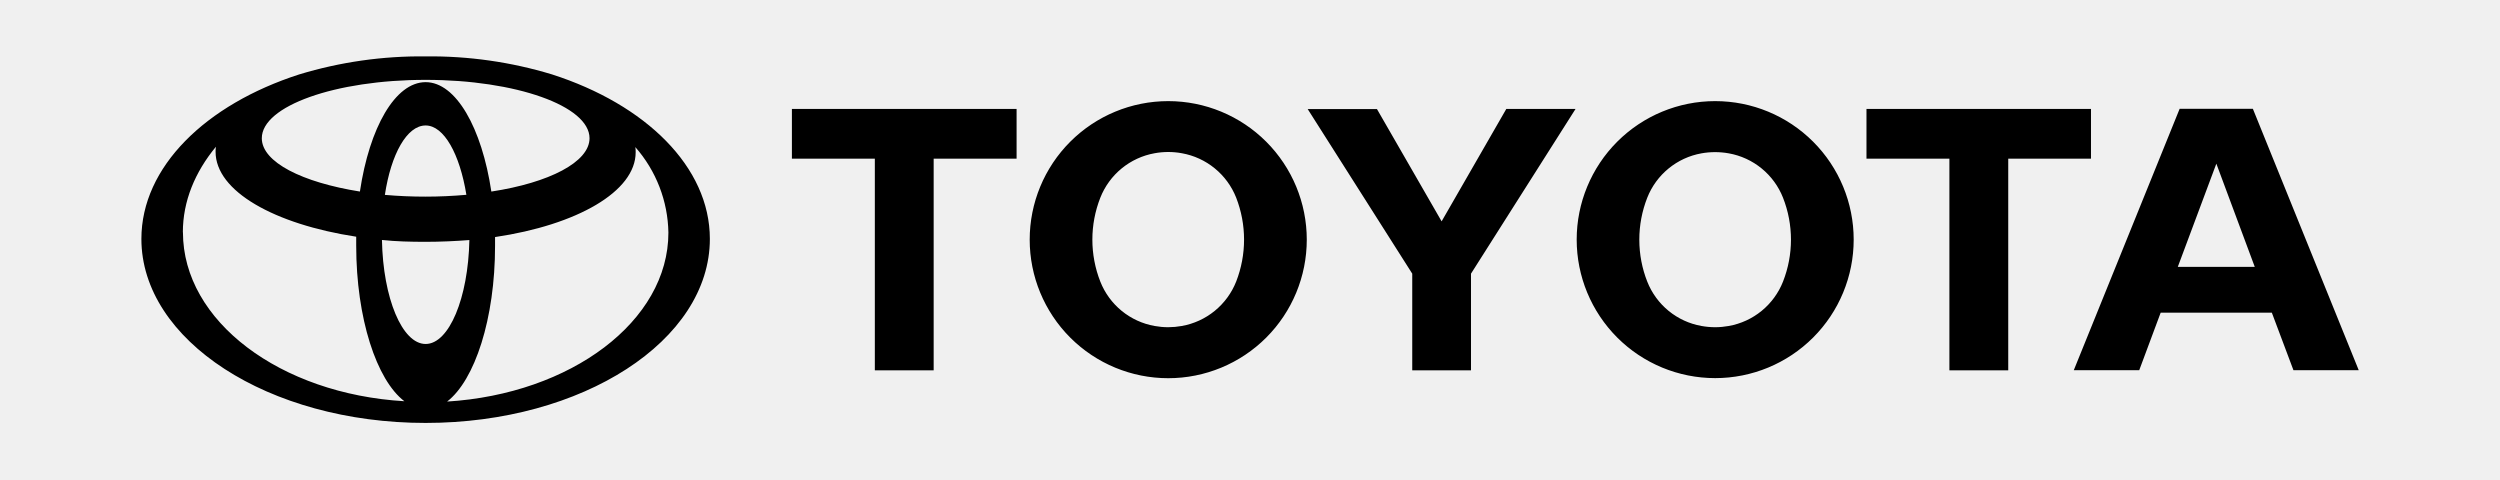
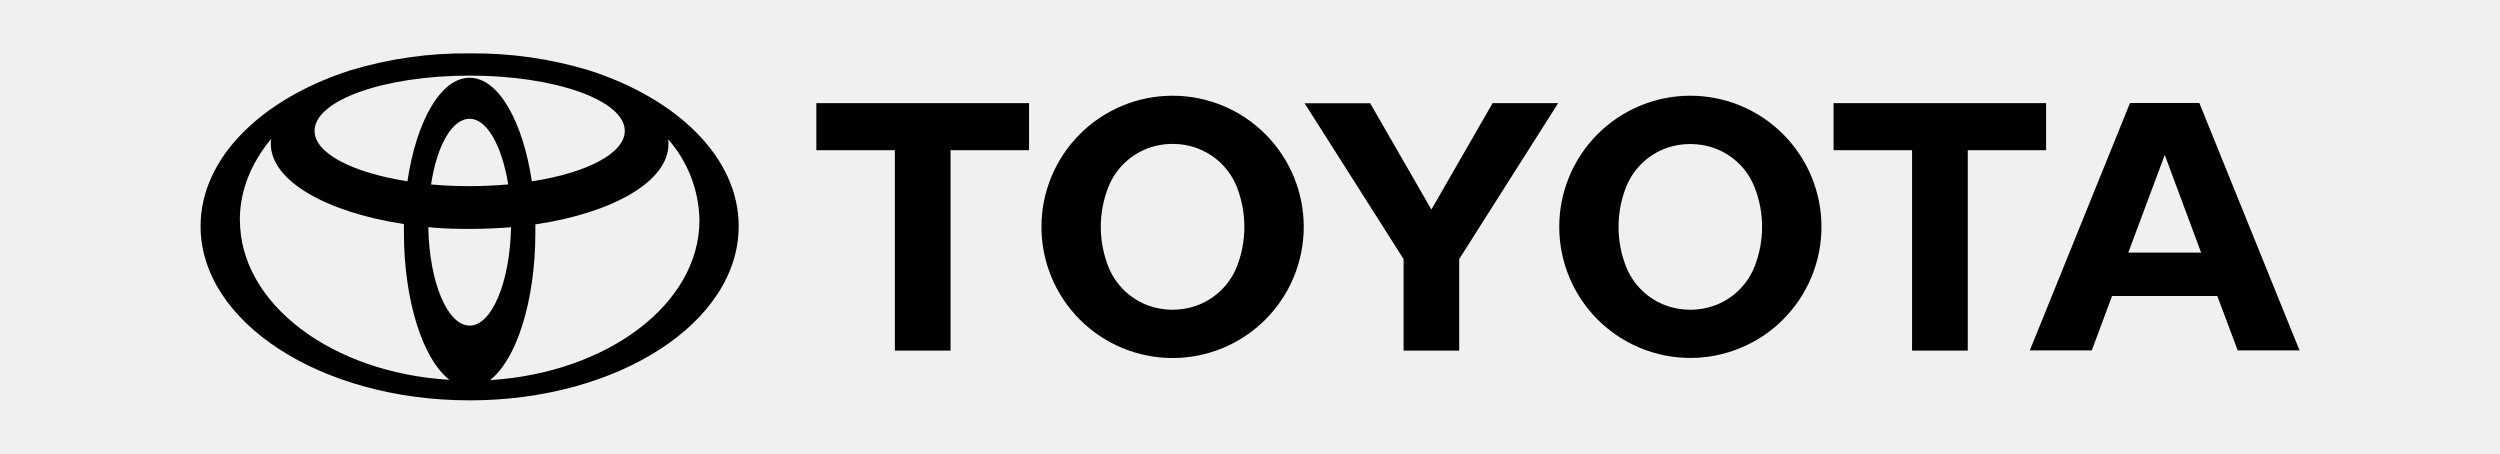
- <svg xmlns="http://www.w3.org/2000/svg" width="266" height="51" viewBox="0 0 266 51" fill="none">
+ <svg xmlns="http://www.w3.org/2000/svg" width="281" height="51" viewBox="0 0 281 51" fill="none">
  <g clip-path="url(#clip0_47_286)">
-     <path d="M108.156 11.594H84.258V16.879H93.082V39.406H99.342V16.879H108.165V11.594M131.528 29.963C131.046 31.177 130.262 32.249 129.25 33.075C128.238 33.901 127.032 34.455 125.746 34.684C125.269 34.77 124.785 34.814 124.3 34.816C123.803 34.816 123.315 34.769 122.845 34.684C121.56 34.455 120.355 33.901 119.345 33.075C118.334 32.248 117.552 31.177 117.073 29.963C116.514 28.54 116.227 27.024 116.228 25.495C116.228 23.969 116.515 22.457 117.073 21.037C117.552 19.822 118.334 18.749 119.344 17.921C120.354 17.093 121.56 16.537 122.845 16.306C123.807 16.128 124.793 16.128 125.755 16.306C127.04 16.536 128.245 17.09 129.255 17.917C130.265 18.743 131.048 19.814 131.528 21.027C132.648 23.901 132.648 27.09 131.528 29.963ZM124.3 10.759C120.391 10.759 116.641 12.312 113.877 15.076C111.112 17.841 109.559 21.59 109.559 25.5C109.559 29.41 111.112 33.159 113.877 35.924C116.641 38.688 120.391 40.241 124.3 40.241C128.21 40.241 131.959 38.688 134.724 35.924C137.488 33.159 139.041 29.41 139.041 25.5C139.041 21.59 137.488 17.841 134.724 15.076C131.959 12.312 128.21 10.759 124.3 10.759ZM139.131 11.604H146.508L153.388 23.552L160.269 11.594H167.637L156.514 29.118V39.406H150.263V29.118L139.131 11.594M182.495 34.816C182.983 34.816 183.471 34.769 183.941 34.684C185.226 34.455 186.431 33.901 187.441 33.075C188.452 32.248 189.234 31.177 189.713 29.963C190.841 27.095 190.841 23.905 189.713 21.037C189.234 19.823 188.452 18.752 187.441 17.925C186.431 17.099 185.226 16.545 183.941 16.316C182.979 16.143 181.993 16.143 181.031 16.316C179.748 16.546 178.545 17.101 177.536 17.927C176.527 18.753 175.746 19.824 175.268 21.037C174.71 22.457 174.423 23.969 174.423 25.495C174.423 27.072 174.723 28.583 175.268 29.963C175.747 31.178 176.528 32.249 177.539 33.076C178.55 33.903 179.755 34.456 181.04 34.684C181.521 34.771 182.007 34.815 182.495 34.816ZM167.759 25.495C167.759 21.587 169.311 17.839 172.075 15.075C174.839 12.311 178.587 10.759 182.495 10.759C186.404 10.759 190.152 12.311 192.916 15.075C195.679 17.839 197.232 21.587 197.232 25.495C197.232 29.404 195.679 33.152 192.916 35.916C190.152 38.679 186.404 40.232 182.495 40.232C178.587 40.232 174.839 38.679 172.075 35.916C169.311 33.152 167.759 29.404 167.759 25.495ZM239.911 28.405L235.819 17.414L231.717 28.396H239.911M241.723 33.267H229.896L227.615 39.387H220.651L231.914 11.575H239.705L250.968 39.387H244.022L241.723 33.267ZM222.49 11.594H198.593V16.879H207.416V39.406H213.677V16.879H222.481V11.594M58.728 7.915C54.371 6.594 49.838 5.948 45.287 6C40.735 5.948 36.202 6.594 31.845 7.915C21.896 11.116 15.044 17.761 15.044 25.42C15.044 36.205 28.56 45 45.287 45C61.975 45 75.529 36.243 75.529 25.42C75.529 17.761 68.696 11.116 58.728 7.915ZM45.287 36.599C42.79 36.599 40.753 31.718 40.64 25.533C42.123 25.692 43.681 25.73 45.287 25.73C46.882 25.73 48.45 25.655 49.942 25.542C49.82 31.709 47.783 36.599 45.287 36.599ZM40.95 20.736C41.607 16.391 43.297 13.35 45.287 13.35C47.239 13.35 48.919 16.391 49.623 20.727C46.738 20.985 43.836 20.988 40.95 20.736ZM52.279 20.38C51.266 13.622 48.525 8.741 45.287 8.741C42.048 8.741 39.307 13.584 38.294 20.38C32.155 19.404 27.856 17.254 27.856 14.71C27.856 11.275 35.675 8.497 45.287 8.497C54.898 8.497 62.726 11.275 62.726 14.71C62.726 17.245 58.427 19.441 52.289 20.38H52.279ZM19.456 24.716C19.456 21.393 20.751 18.305 22.975 15.612C22.938 15.799 22.938 16.006 22.938 16.156C22.938 20.342 29.189 23.853 37.9 25.186V26.124C37.9 33.858 40.058 40.429 43.025 42.691C29.818 41.912 19.465 34.168 19.465 24.716H19.456ZM47.558 42.738C50.524 40.466 52.674 33.896 52.674 26.162V25.223C61.384 23.937 67.635 20.38 67.635 16.203C67.635 16.006 67.635 15.809 67.598 15.649C69.815 18.17 71.063 21.397 71.118 24.754C71.118 34.168 60.764 41.912 47.558 42.728V42.738Z" fill="currentColor" />
+     <path d="M115.656 11.594H91.758V16.879H100.582V39.406H106.842V16.879H115.665V11.594M139.028 29.963C138.546 31.177 137.762 32.249 136.75 33.075C135.738 33.901 134.532 34.455 133.246 34.684C132.769 34.77 132.285 34.814 131.8 34.816C131.303 34.816 130.815 34.769 130.345 34.684C129.06 34.455 127.855 33.901 126.845 33.075C125.834 32.248 125.052 31.177 124.573 29.963C124.014 28.54 123.727 27.024 123.728 25.495C123.728 23.969 124.015 22.457 124.573 21.037C125.052 19.822 125.834 18.749 126.844 17.921C127.854 17.093 129.06 16.537 130.345 16.306C131.307 16.128 132.293 16.128 133.255 16.306C134.54 16.536 135.745 17.09 136.755 17.917C137.765 18.743 138.548 19.814 139.028 21.027C140.148 23.901 140.148 27.09 139.028 29.963ZM131.8 10.759C127.891 10.759 124.141 12.312 121.377 15.076C118.612 17.841 117.059 21.59 117.059 25.5C117.059 29.41 118.612 33.159 121.377 35.924C124.141 38.688 127.891 40.241 131.8 40.241C135.71 40.241 139.459 38.688 142.224 35.924C144.988 33.159 146.541 29.41 146.541 25.5C146.541 21.59 144.988 17.841 142.224 15.076C139.459 12.312 135.71 10.759 131.8 10.759ZM146.631 11.604H154.008L160.888 23.552L167.769 11.594H175.137L164.014 29.118V39.406H157.763V29.118L146.631 11.594M189.995 34.816C190.483 34.816 190.971 34.769 191.441 34.684C192.726 34.455 193.931 33.901 194.941 33.075C195.952 32.248 196.734 31.177 197.213 29.963C198.341 27.095 198.341 23.905 197.213 21.037C196.734 19.823 195.952 18.752 194.941 17.925C193.931 17.099 192.726 16.545 191.441 16.316C190.479 16.143 189.493 16.143 188.531 16.316C187.248 16.546 186.045 17.101 185.036 17.927C184.027 18.753 183.246 19.824 182.768 21.037C182.21 22.457 181.923 23.969 181.923 25.495C181.923 27.072 182.223 28.583 182.768 29.963C183.247 31.178 184.028 32.249 185.039 33.076C186.05 33.903 187.255 34.456 188.54 34.684C189.021 34.771 189.507 34.815 189.995 34.816ZM175.259 25.495C175.259 21.587 176.811 17.839 179.575 15.075C182.339 12.311 186.087 10.759 189.995 10.759C193.904 10.759 197.652 12.311 200.416 15.075C203.179 17.839 204.732 21.587 204.732 25.495C204.732 29.404 203.179 33.152 200.416 35.916C197.652 38.679 193.904 40.232 189.995 40.232C186.087 40.232 182.339 38.679 179.575 35.916C176.811 33.152 175.259 29.404 175.259 25.495ZM247.411 28.405L243.319 17.414L239.217 28.396H247.411M249.223 33.267H237.396L235.115 39.387H228.151L239.414 11.575H247.205L258.468 39.387H251.522L249.223 33.267ZM229.99 11.594H206.093V16.879H214.916V39.406H221.177V16.879H229.981V11.594M66.228 7.915C61.871 6.594 57.338 5.948 52.787 6C48.235 5.948 43.702 6.594 39.345 7.915C29.396 11.116 22.544 17.761 22.544 25.42C22.544 36.205 36.06 45 52.787 45C69.475 45 83.029 36.243 83.029 25.42C83.029 17.761 76.196 11.116 66.228 7.915ZM52.787 36.599C50.29 36.599 48.253 31.718 48.14 25.533C49.623 25.692 51.181 25.73 52.787 25.73C54.382 25.73 55.95 25.655 57.442 25.542C57.32 31.709 55.283 36.599 52.787 36.599ZM48.45 20.736C49.107 16.391 50.797 13.35 52.787 13.35C54.739 13.35 56.419 16.391 57.123 20.727C54.238 20.985 51.336 20.988 48.45 20.736ZM59.779 20.38C58.766 13.622 56.025 8.741 52.787 8.741C49.548 8.741 46.807 13.584 45.794 20.38C39.655 19.404 35.356 17.254 35.356 14.71C35.356 11.275 43.175 8.497 52.787 8.497C62.398 8.497 70.226 11.275 70.226 14.71C70.226 17.245 65.927 19.441 59.789 20.38H59.779ZM26.956 24.716C26.956 21.393 28.251 18.305 30.475 15.612C30.438 15.799 30.438 16.006 30.438 16.156C30.438 20.342 36.689 23.853 45.4 25.186V26.124C45.4 33.858 47.558 40.429 50.525 42.691C37.318 41.912 26.965 34.168 26.965 24.716H26.956ZM55.058 42.738C58.024 40.466 60.174 33.896 60.174 26.162V25.223C68.884 23.937 75.135 20.38 75.135 16.203C75.135 16.006 75.135 15.809 75.098 15.649C77.315 18.17 78.563 21.397 78.618 24.754C78.618 34.168 68.264 41.912 55.058 42.728V42.738Z" fill="currentColor" />
  </g>
  <defs>
    <clipPath id="clip0_47_286">
-       <rect width="235.957" height="39" fill="white" transform="translate(15.0273 6)" />
+       <rect width="235.957" height="39" fill="white" transform="translate(22.5273 6)" />
    </clipPath>
  </defs>
</svg>
